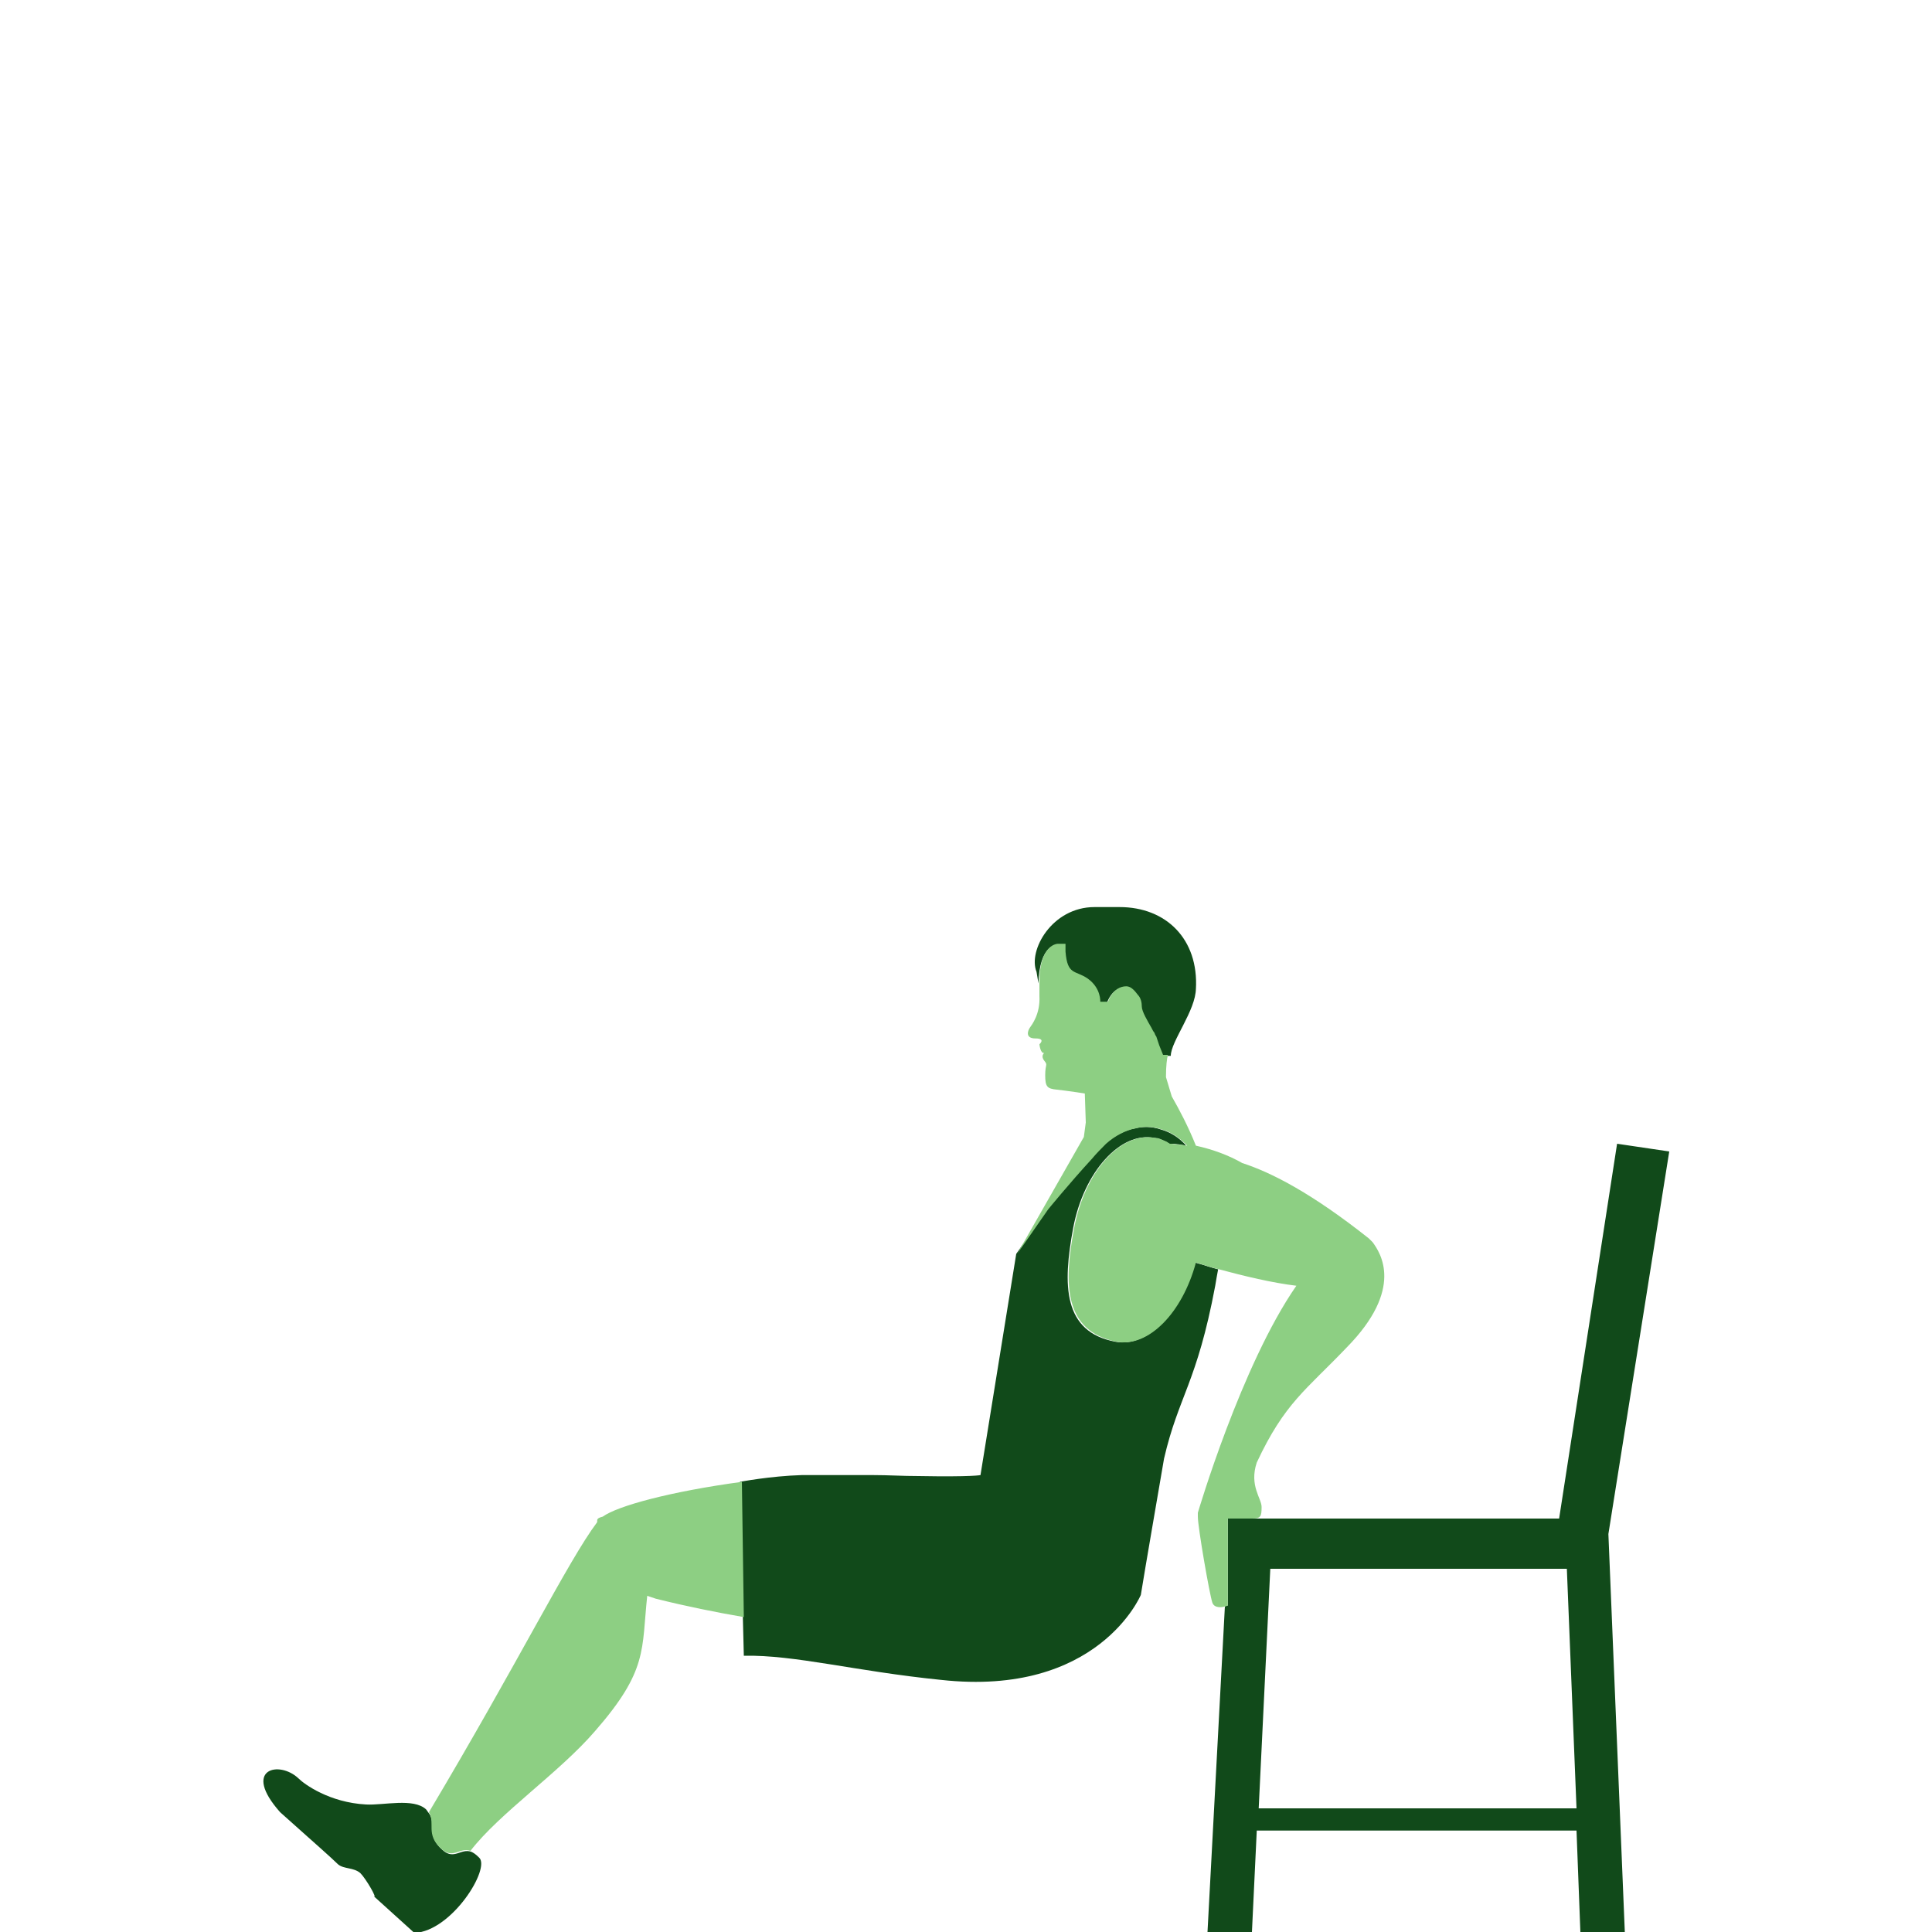
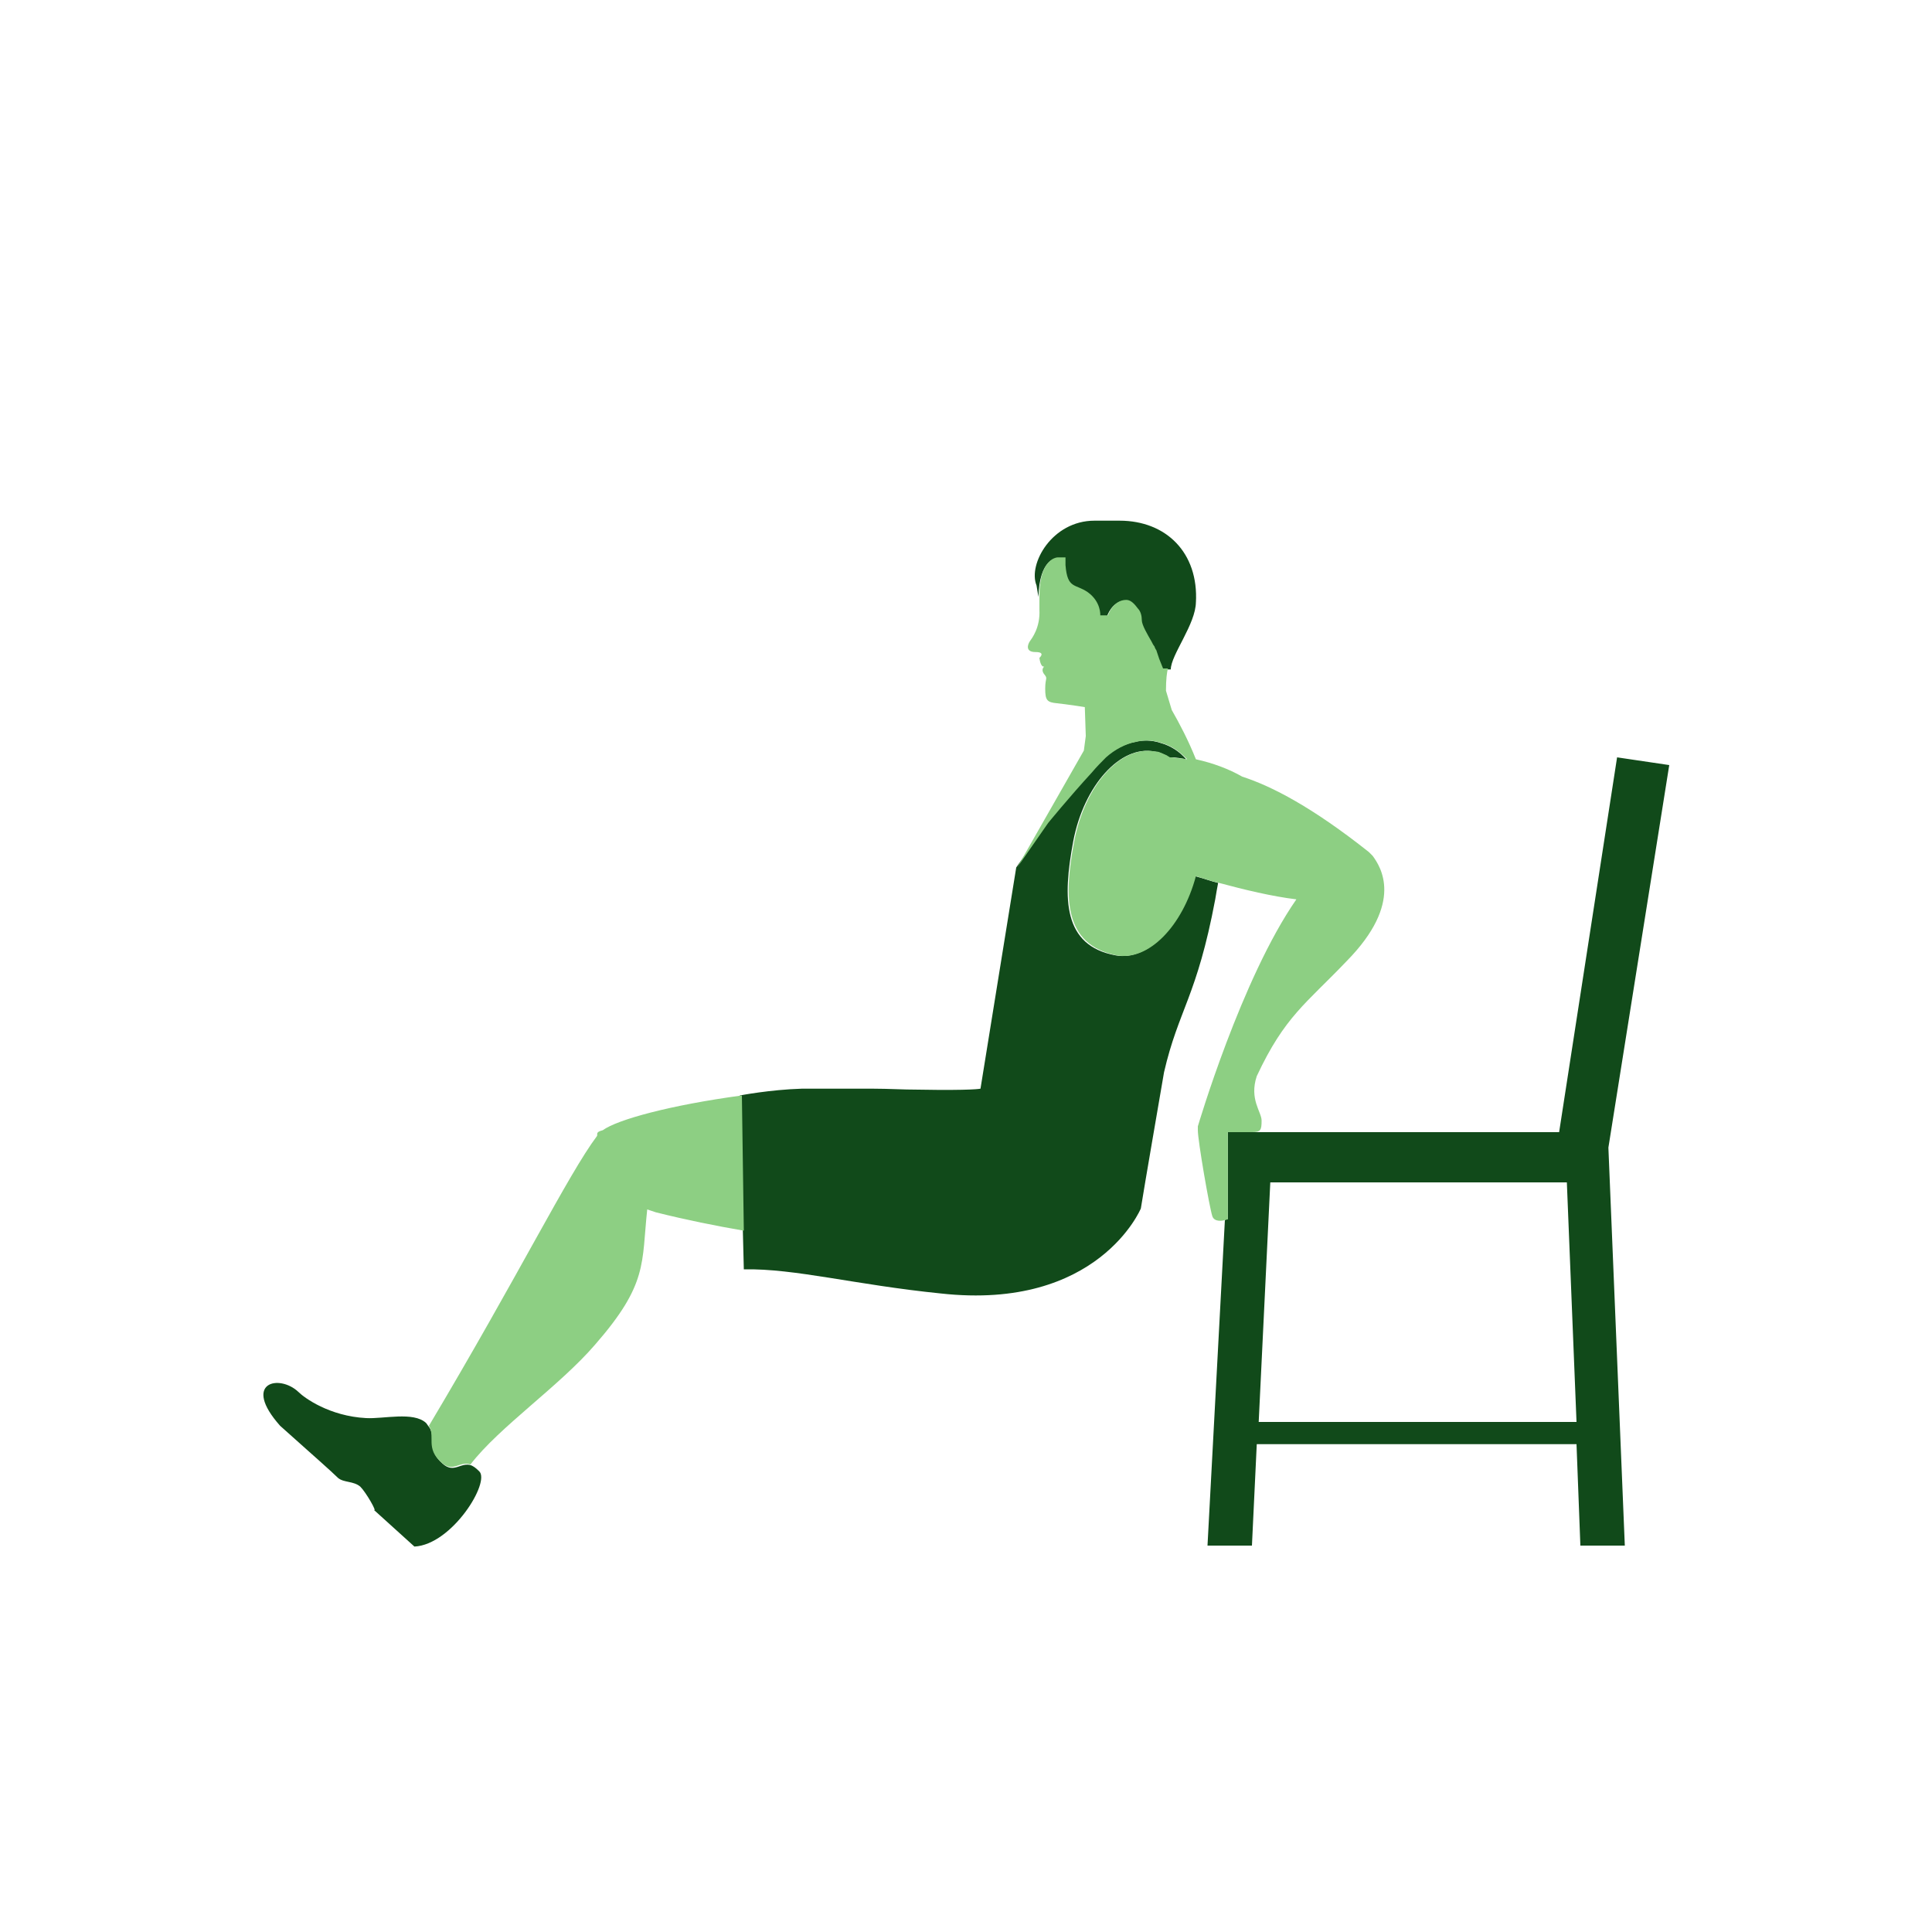
- <svg xmlns="http://www.w3.org/2000/svg" width="200" height="200" viewBox="0 0 200 200" preserveAspectRatio="xMidYMax meet">
+ <svg xmlns="http://www.w3.org/2000/svg" width="200" height="200" viewBox="0 40 200 200" preserveAspectRatio="xMidYMax meet">
  <path fill="#114A1A" d="M107.5 101.8c.1-4 1.9-4 1.9-4l.8.1v.8c.2 2.5 1 1.8 2.3 2.7 1.4 1 1.3 2.4 1.3 2.4h.8s.5-1.6 1.9-1.6c.5 0 .9.4 1.2.8.2.4.4.9.4 1.3 0 .5.5 1.5 1 2.2.1.2.2.4.3.5l.2.4.3.9.4 1h.9c0-1.5 2.6-4.7 2.6-7v.1c.3-5.2-3.1-8.5-7.9-8.5h-2.6c-4.4 0-6.9 4.5-6 6.7l.2 1.2zM167.4 118.4l-6 38.8h-34.3v9s-.2 0-.3.1L125 200h4.6l.5-10.5h33.1l.4 10.5h4.6l-1.7-41.2 6.3-39.6-5.4-.8zm-37.1 68.8l1.2-24.8h30.7l1 24.8h-32.9zM48.8 191.7c-1.1-.4-1.8.9-3-.2-1.7-1.5-.6-2.7-1.4-3.8-.1-.1-.2-.3-.3-.4-1.3-1.2-4.4-.4-6.2-.5-3.8-.2-6.4-2.1-7-2.7-2-1.9-5.9-1-1.9 3.5l2.8 2.5s2.6 2.3 3.2 2.9c.6.5 1.6.3 2.3.9.6.6 1.8 2.7 1.4 2.4l4.2 3.8c3.9-.2 7.9-6.7 6.7-7.8-.4-.4-.6-.5-.8-.6zM125.8 133.1c.1-.6.2-1.2.3-1.7-.8-.2-1.6-.5-2.4-.7-1.4 5.2-4.9 8.8-8.2 8.2-5.5-1-5.5-5.9-4.4-11.8 1.1-5.8 4.9-10 8.4-9.3.2 0 .4.1.5.1.3.1.5.2.7.3.1.1.2.1.3.2h.2c.5 0 1.1.1 1.6.2-.7-.8-1.6-1.4-2.7-1.7-.9-.3-1.8-.3-2.6-.1-1.1.2-2.2.8-3.1 1.6-.5.5-1 1-1.5 1.6-2.4 2.5-4.5 5.2-4.5 5.2l-3.2 4.6-3.7 22.9s-.8.2-6.4.1c-1.7 0-3.1-.1-4.7-.1H83c-3.3.1-6.4.7-6.4.7l.3 14 .1 4c5.3-.1 11.5 1.6 20.4 2.5 16.3 1.8 20.7-8.8 20.7-8.8.5-3.1 1.7-10 2.4-14.1 1.5-6.5 3.4-7.8 5.3-17.9zM172.9 119.2z" />
  <path fill="#8DCF83" d="M62.4 157c-.8.2-.5.4-.6.6-3 4-8.1 14.4-17.4 30 .7 1.1-.4 2.3 1.3 3.8 1.2 1.1 1.9-.2 3 .2 3-3.9 9.2-8.1 12.9-12.4 5.5-6.3 4.8-8.4 5.4-14l.9.3c3.2.8 6.2 1.4 9.1 1.9l-.2-14c-7.4 1-12.9 2.5-14.4 3.6zM142.1 128.6l-.1-.1-.3-.3c-5.8-4.6-10-6.8-13.1-7.8-1.4-.8-3-1.4-4.8-1.8-.8-2-1.7-3.7-2.5-5.1l-.6-2c0-1.2.1-1.9.2-2.3h-.5l-.4-1-.3-.9s-.1-.1-.2-.4c-.1-.1-.2-.3-.3-.5-.4-.7-1-1.7-1-2.2 0-.4-.1-.9-.4-1.2-.3-.4-.7-.9-1.2-.9-1.4 0-1.9 1.6-1.9 1.6h-.8s.1-1.4-1.3-2.4c-1.3-.9-2.1-.3-2.3-2.8v-.8h-.8s-1.9 0-1.9 4v1.4c.1 1.9-.8 3-1 3.3-.2.3-.5 1.1.6 1.1s.4.6.4.6.1 1 .5.9c0 0-.4.3 0 .8s.1.3.1 1.5.2 1.4 1.2 1.5c1 .1 2.9.4 2.9.4l.1 3-.2 1.5-6.9 12.1 3.2-4.6s2.2-2.7 4.5-5.2c.5-.6 1-1.1 1.5-1.6.9-.8 2-1.4 3.1-1.6.8-.2 1.7-.2 2.6.1 1.1.3 1.9.9 2.7 1.7-.5-.1-1.1-.1-1.6-.2h-.2c-.1-.1-.2-.1-.3-.2l-.7-.3c-.2-.1-.4-.1-.5-.1-3.6-.7-7.3 3.5-8.4 9.3-1.1 5.8-1.1 10.7 4.4 11.8 3.3.6 6.8-3 8.2-8.2.7.2 1.5.5 2.4.7 2.6.7 5.5 1.4 8 1.7-5.7 8.2-10.2 23.5-10.2 23.5v.4c0 1.1 1.2 8 1.5 8.9.2.6 1 .5 1.3.4.1 0 .3-.1.3-.1v-9h2.5c.9 0 1-.2 1-1.2 0-.9-1.3-2.2-.5-4.6 2.9-6.2 5.1-7.5 9.3-11.9 6-6.1 3.5-9.8 2.7-10.9z" />
</svg>
